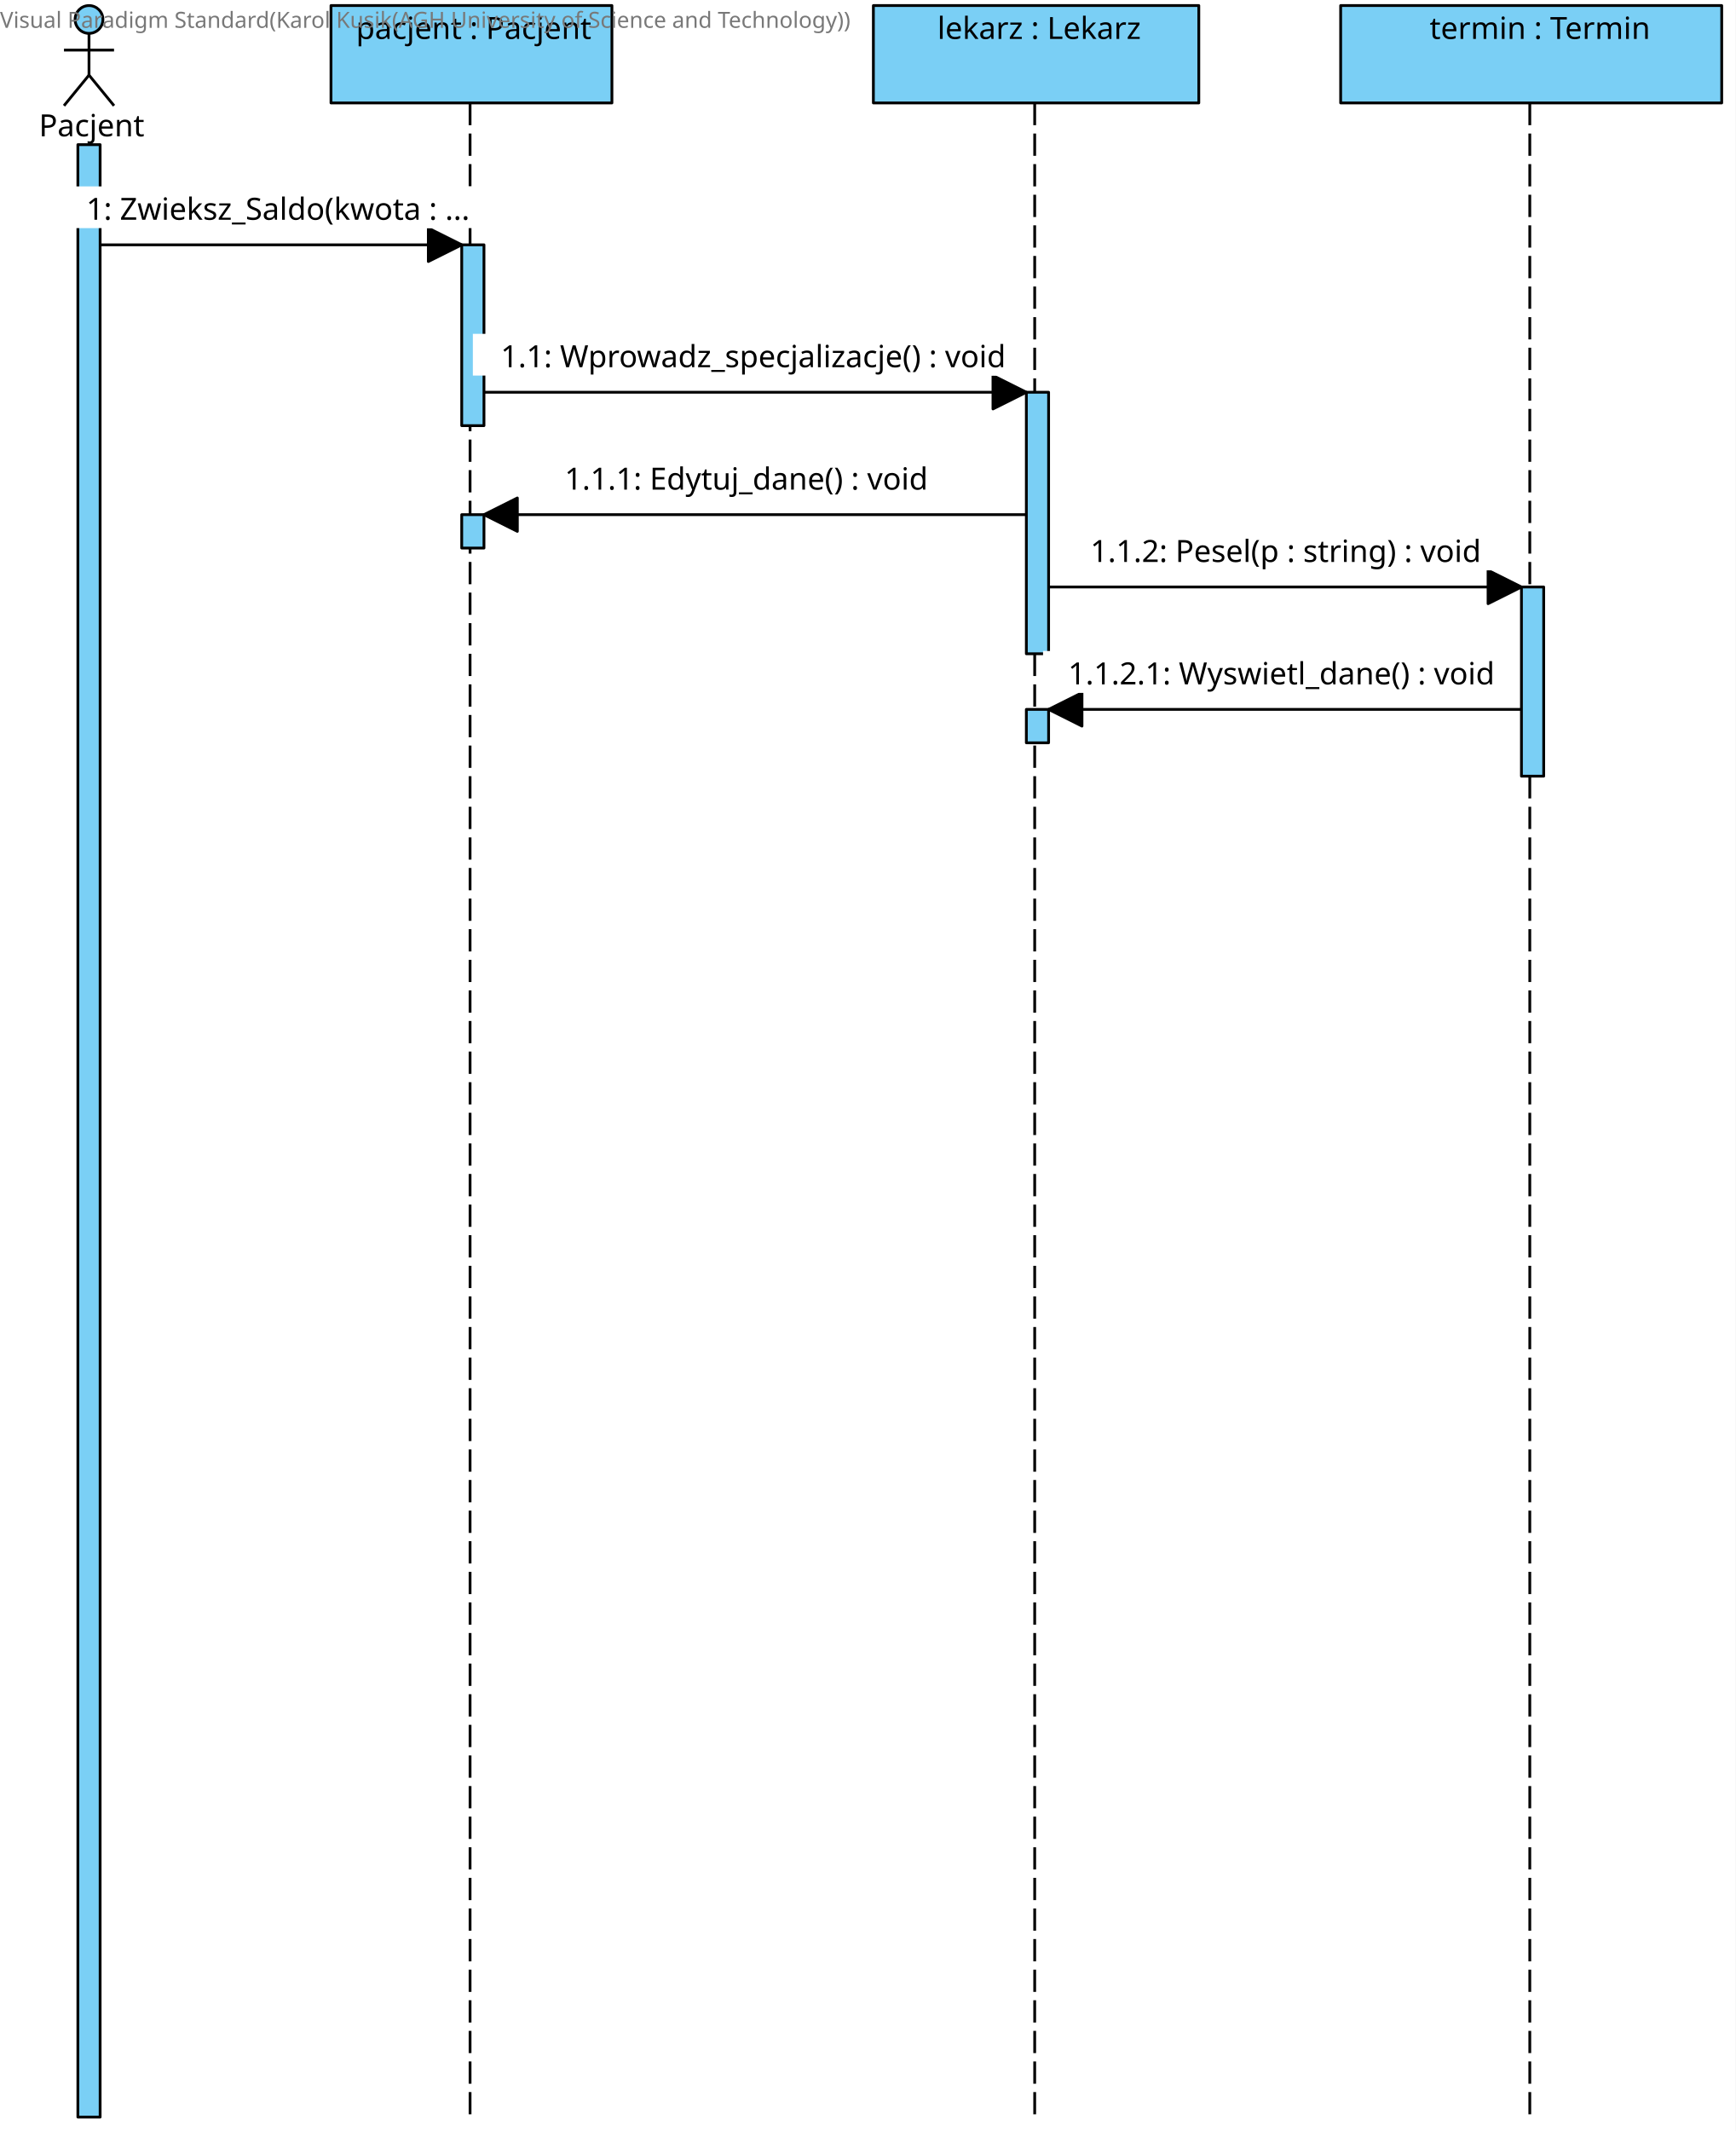
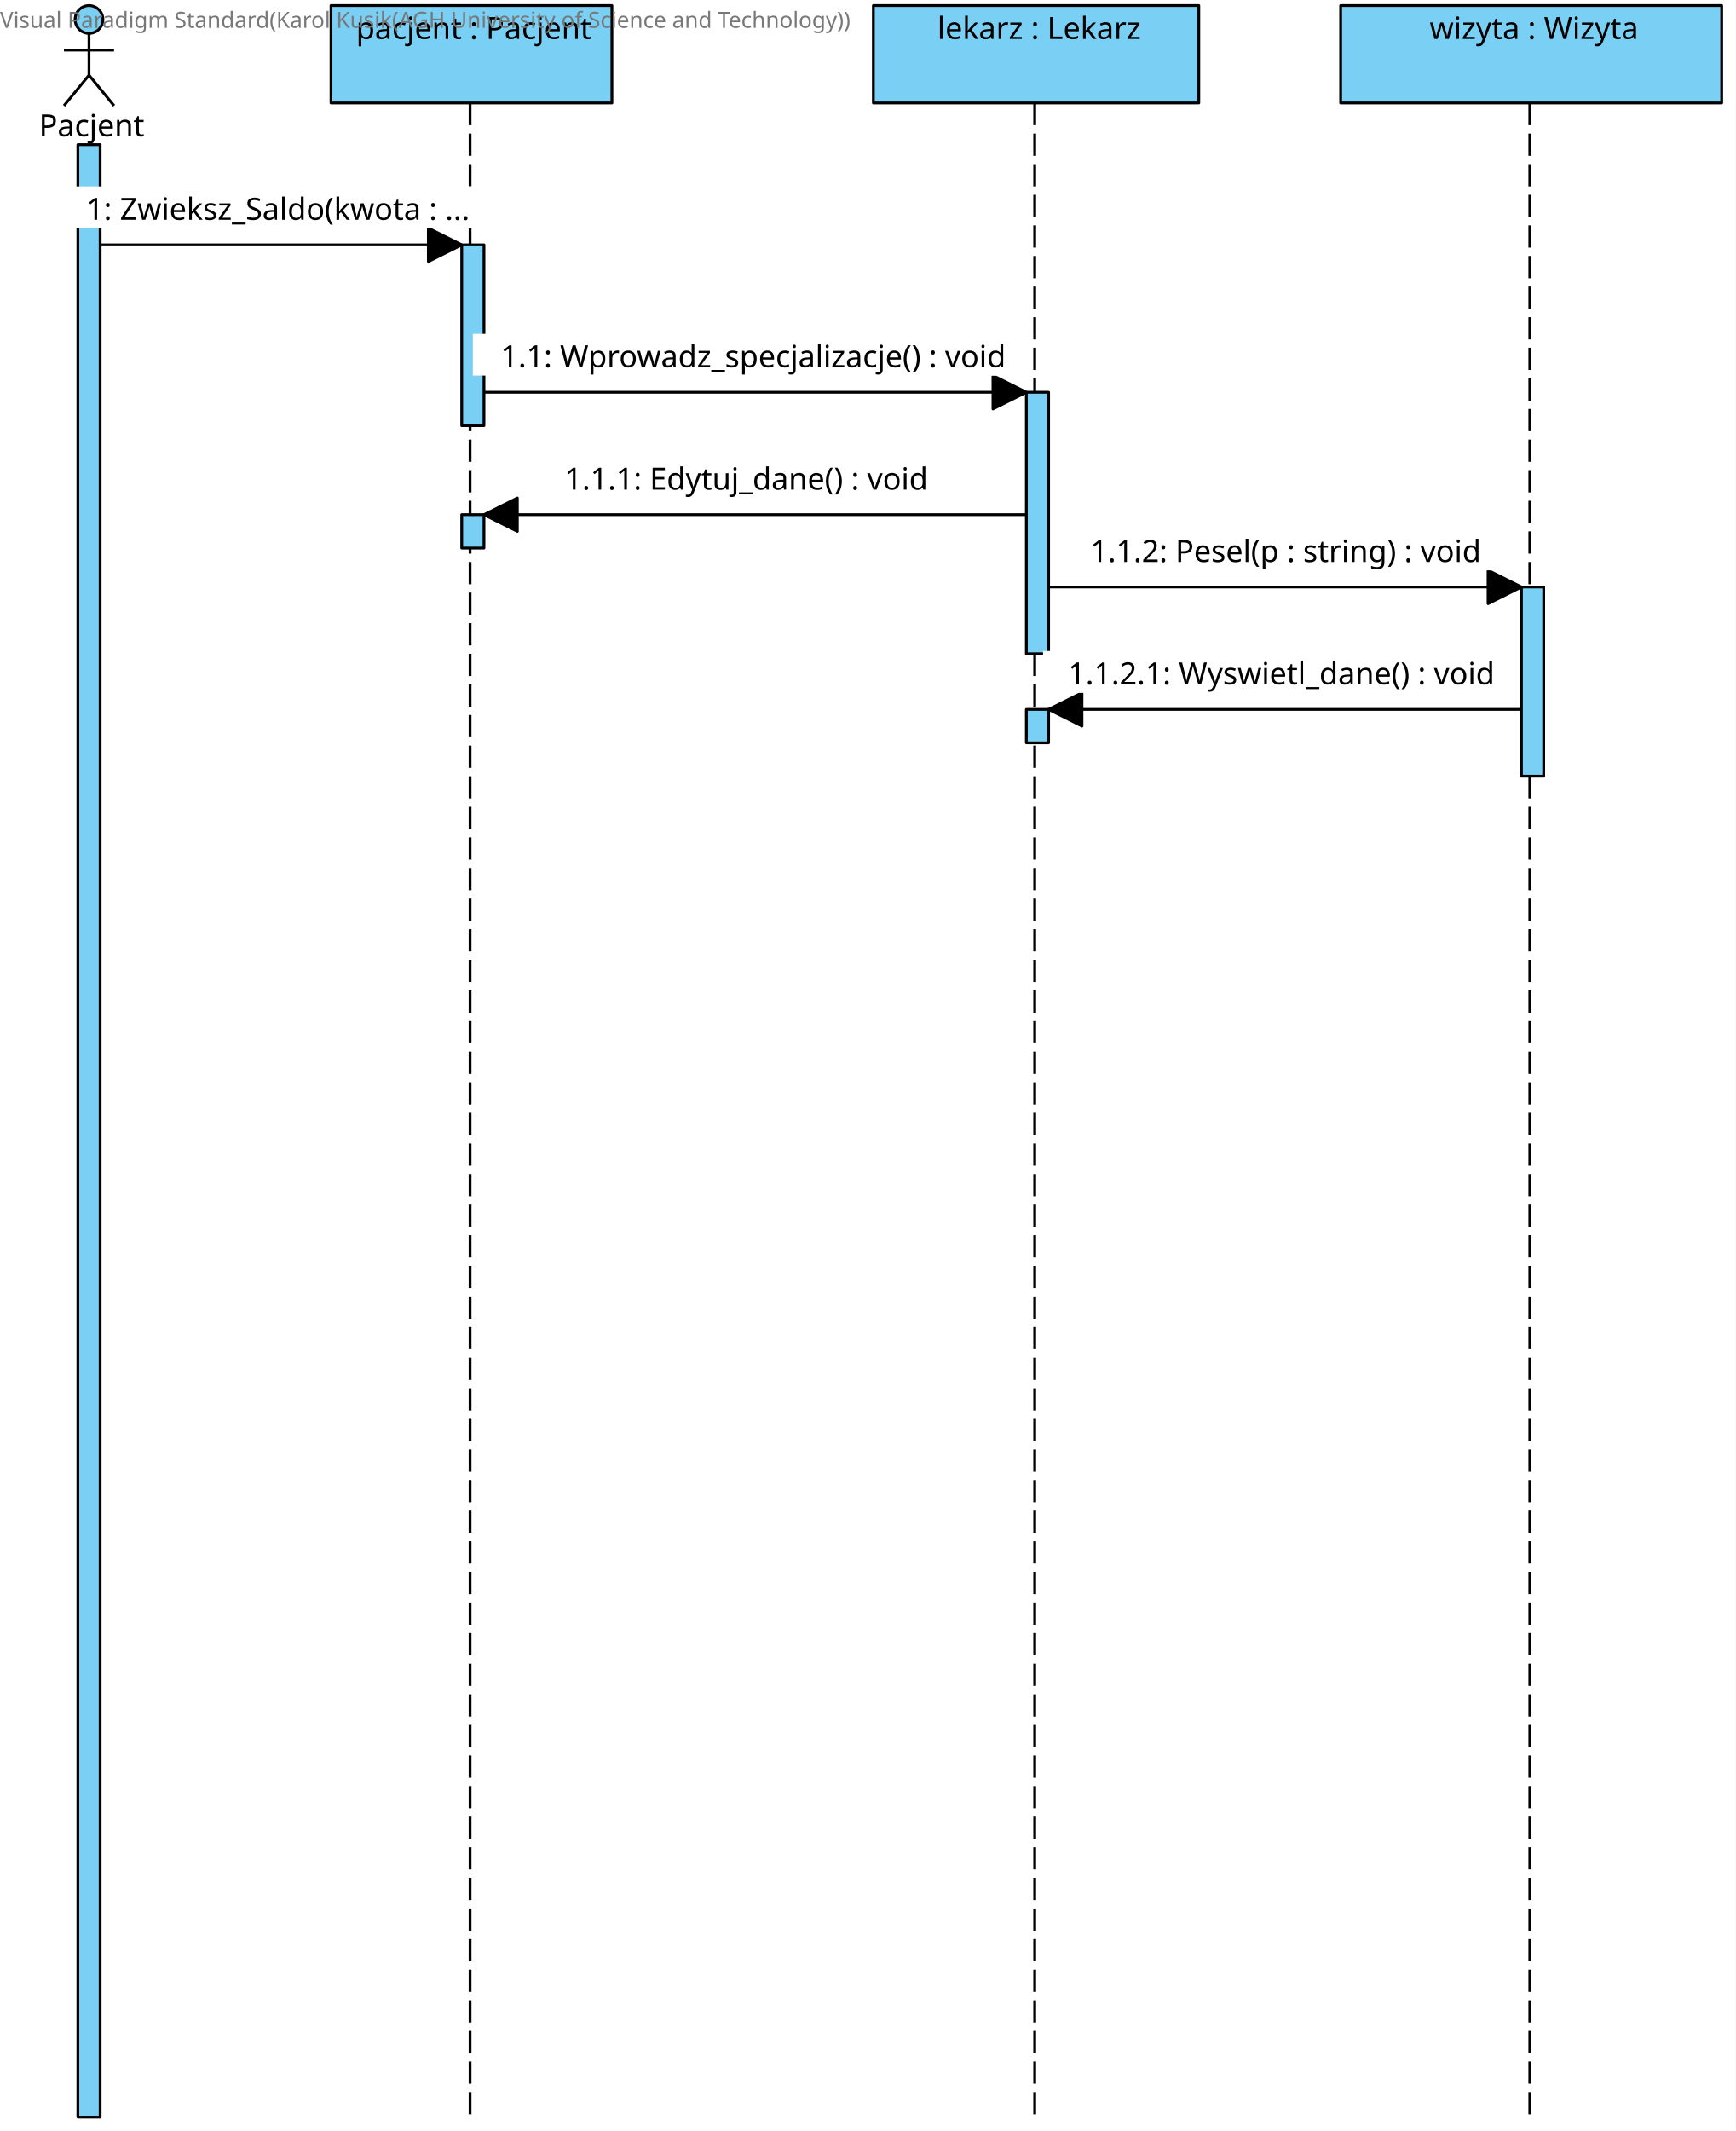
<svg xmlns="http://www.w3.org/2000/svg" fill-opacity="0" color-rendering="auto" color-interpolation="auto" text-rendering="auto" stroke="rgb(0,0,0)" stroke-linecap="square" width="624" stroke-miterlimit="10" shape-rendering="auto" stroke-opacity="0" fill="rgb(0,0,0)" stroke-dasharray="none" font-weight="normal" stroke-width="1" height="766" font-family="'Dialog'" font-style="normal" stroke-linejoin="miter" font-size="12px" stroke-dashoffset="0" image-rendering="auto">
  <defs id="genericDefs" />
  <g>
    <defs id="defs1">
      <clipPath clipPathUnits="userSpaceOnUse" id="clipPath1">
        <path d="M-7 -7 L71 -7 L71 771 L-7 771 L-7 -7 Z" />
      </clipPath>
      <clipPath clipPathUnits="userSpaceOnUse" id="clipPath2">
        <path d="M-7 -7 L113 -7 L113 771 L-7 771 L-7 -7 Z" />
      </clipPath>
      <clipPath clipPathUnits="userSpaceOnUse" id="clipPath3">
        <path d="M-7 -7 L19 -7 L19 76 L-7 76 L-7 -7 Z" />
      </clipPath>
      <clipPath clipPathUnits="userSpaceOnUse" id="clipPath4">
        <path d="M-7 -7 L129 -7 L129 771 L-7 771 L-7 -7 Z" />
      </clipPath>
      <clipPath clipPathUnits="userSpaceOnUse" id="clipPath5">
        <path d="M-7 -7 L19 -7 L19 105 L-7 105 L-7 -7 Z" />
      </clipPath>
      <clipPath clipPathUnits="userSpaceOnUse" id="clipPath6">
        <path d="M-7 -7 L19 -7 L19 23 L-7 23 L-7 -7 Z" />
      </clipPath>
      <clipPath clipPathUnits="userSpaceOnUse" id="clipPath7">
        <path d="M-7 -7 L149 -7 L149 771 L-7 771 L-7 -7 Z" />
      </clipPath>
      <clipPath clipPathUnits="userSpaceOnUse" id="clipPath8">
        <path d="M-7 -7 L19 -7 L19 79 L-7 79 L-7 -7 Z" />
      </clipPath>
      <clipPath clipPathUnits="userSpaceOnUse" id="clipPath9">
        <path d="M-57 -15 L114 -15 L114 30 L-57 30 L-57 -15 Z" />
      </clipPath>
      <clipPath clipPathUnits="userSpaceOnUse" id="clipPath10">
        <path d="M-102 -15 L204 -15 L204 30 L-102 30 L-102 -15 Z" />
      </clipPath>
      <clipPath clipPathUnits="userSpaceOnUse" id="clipPath11">
        <path d="M-118 -15 L236 -15 L236 30 L-118 30 L-118 -15 Z" />
      </clipPath>
      <clipPath clipPathUnits="userSpaceOnUse" id="clipPath12">
        <path d="M-138 -15 L276 -15 L276 30 L-138 30 L-138 -15 Z" />
      </clipPath>
      <clipPath clipPathUnits="userSpaceOnUse" id="clipPath13">
        <path d="M0 0 L234 0 L234 104 L0 104 L0 0 Z" />
      </clipPath>
      <clipPath clipPathUnits="userSpaceOnUse" id="clipPath14">
        <path d="M194 29 L194 44 L33 44 L33 29 ZM0 0 L0 104 L234 104 L234 97 L184 97 L184 82 L234 82 L234 0 L75 0 L75 14 L18 14 L18 0 Z" />
      </clipPath>
      <clipPath clipPathUnits="userSpaceOnUse" id="clipPath15">
        <path d="M0 0 L299 0 L299 104 L0 104 L0 0 Z" />
      </clipPath>
      <clipPath clipPathUnits="userSpaceOnUse" id="clipPath16">
        <path d="M245 29 L245 44 L46 44 L46 29 ZM219 73 L219 88 L70 88 L70 73 ZM0 0 L0 104 L258 104 L258 99 L299 99 L299 0 Z" />
      </clipPath>
      <clipPath clipPathUnits="userSpaceOnUse" id="clipPath17">
        <path d="M219 29 L219 44 L70 44 L70 29 ZM0 0 L0 104 L251 104 L251 99 L299 99 L299 70 L258 70 L258 55 L299 55 L299 0 Z" />
      </clipPath>
      <clipPath clipPathUnits="userSpaceOnUse" id="clipPath18">
        <path d="M0 0 L274 0 L274 104 L0 104 L0 0 Z" />
      </clipPath>
      <clipPath clipPathUnits="userSpaceOnUse" id="clipPath19">
        <path d="M212 29 L212 44 L55 44 L55 29 ZM219 73 L219 88 L48 88 L48 73 ZM0 0 L0 3 L16 3 L16 18 L0 18 L0 104 L274 104 L274 0 Z" />
      </clipPath>
      <clipPath clipPathUnits="userSpaceOnUse" id="clipPath20">
        <path d="M219 29 L219 44 L48 44 L48 29 ZM0 0 L0 104 L274 104 L274 0 Z" />
      </clipPath>
      <clipPath clipPathUnits="userSpaceOnUse" id="clipPath21">
        <path d="M-171 -15 L342 -15 L342 30 L-171 30 L-171 -15 Z" />
      </clipPath>
      <clipPath clipPathUnits="userSpaceOnUse" id="clipPath22">
        <path d="M-157 -15 L314 -15 L314 30 L-157 30 L-157 -15 Z" />
      </clipPath>
      <clipPath clipPathUnits="userSpaceOnUse" id="clipPath23">
        <path d="M-149 -15 L298 -15 L298 30 L-149 30 L-149 -15 Z" />
      </clipPath>
      <clipPath clipPathUnits="userSpaceOnUse" id="clipPath24">
        <path d="M-199 -15 L398 -15 L398 30 L-199 30 L-199 -15 Z" />
      </clipPath>
      <clipPath clipPathUnits="userSpaceOnUse" id="clipPath25">
        <path d="M-161 -15 L322 -15 L322 30 L-161 30 L-161 -15 Z" />
      </clipPath>
    </defs>
    <g fill="white" text-rendering="geometricPrecision" fill-opacity="1" stroke-opacity="1" stroke="white">
      <rect x="0" width="624" height="766" y="0" stroke="none" />
    </g>
    <g font-size="11px" transform="translate(2,2)" fill-opacity="1" fill="rgb(122,207,245)" text-rendering="geometricPrecision" image-rendering="optimizeQuality" font-family="sans-serif" stroke="rgb(122,207,245)" stroke-opacity="1">
      <circle r="5" clip-path="url(#clipPath1)" cx="30" cy="5" stroke="none" />
      <rect x="26" width="8" height="709" y="50" clip-path="url(#clipPath1)" stroke="none" />
    </g>
    <g stroke-linecap="butt" font-size="11px" transform="translate(2,2)" fill-opacity="1" fill="black" text-rendering="geometricPrecision" image-rendering="optimizeQuality" font-family="sans-serif" stroke-linejoin="round" stroke="black" stroke-opacity="1" stroke-miterlimit="0">
      <circle fill="none" r="5" clip-path="url(#clipPath1)" cx="30" cy="5" />
      <rect fill="none" x="26" width="8" height="709" y="50" clip-path="url(#clipPath1)" />
      <line y2="25" fill="none" x1="30" clip-path="url(#clipPath1)" x2="30" y1="10" />
      <line y2="36" fill="none" x1="30" clip-path="url(#clipPath1)" x2="21" y1="25" />
      <line y2="36" fill="none" x1="30" clip-path="url(#clipPath1)" x2="39" y1="25" />
      <line y2="16" fill="none" x1="21" clip-path="url(#clipPath1)" x2="39" y1="16" />
    </g>
    <g font-size="11px" transform="translate(119,2)" fill-opacity="1" fill="rgb(122,207,245)" text-rendering="geometricPrecision" image-rendering="optimizeQuality" font-family="sans-serif" stroke="rgb(122,207,245)" stroke-opacity="1">
      <rect x="0" width="101" height="35" y="0" clip-path="url(#clipPath2)" stroke="none" />
    </g>
    <g stroke-linecap="butt" font-size="11px" transform="translate(119,2)" fill-opacity="1" fill="black" text-rendering="geometricPrecision" image-rendering="optimizeQuality" font-family="sans-serif" stroke-linejoin="round" stroke="black" stroke-opacity="1" stroke-miterlimit="0">
      <rect fill="none" x="0" width="101" height="35" y="0" clip-path="url(#clipPath2)" />
      <line clip-path="url(#clipPath2)" fill="none" x1="50" x2="50" y1="35" y2="760" stroke-linejoin="bevel" stroke-dasharray="8,3" />
    </g>
    <g font-size="11px" transform="translate(166,88)" fill-opacity="1" fill="rgb(122,207,245)" text-rendering="geometricPrecision" image-rendering="optimizeQuality" font-family="sans-serif" stroke="rgb(122,207,245)" stroke-opacity="1">
      <rect x="0" width="8" height="65" y="0" clip-path="url(#clipPath3)" stroke="none" />
    </g>
    <g stroke-linecap="butt" font-size="11px" transform="translate(166,88)" fill-opacity="1" fill="black" text-rendering="geometricPrecision" image-rendering="optimizeQuality" font-family="sans-serif" stroke-linejoin="round" stroke="black" stroke-opacity="1" stroke-miterlimit="0">
      <rect fill="none" x="0" width="8" height="65" y="0" clip-path="url(#clipPath3)" />
    </g>
    <g font-size="11px" transform="translate(314,2)" fill-opacity="1" fill="rgb(122,207,245)" text-rendering="geometricPrecision" image-rendering="optimizeQuality" font-family="sans-serif" stroke="rgb(122,207,245)" stroke-opacity="1">
      <rect x="0" width="117" height="35" y="0" clip-path="url(#clipPath4)" stroke="none" />
    </g>
    <g stroke-linecap="butt" font-size="11px" transform="translate(314,2)" fill-opacity="1" fill="black" text-rendering="geometricPrecision" image-rendering="optimizeQuality" font-family="sans-serif" stroke-linejoin="round" stroke="black" stroke-opacity="1" stroke-miterlimit="0">
      <rect fill="none" x="0" width="117" height="35" y="0" clip-path="url(#clipPath4)" />
      <line clip-path="url(#clipPath4)" fill="none" x1="58" x2="58" y1="35" y2="760" stroke-linejoin="bevel" stroke-dasharray="8,3" />
    </g>
    <g font-size="11px" transform="translate(369,141)" fill-opacity="1" fill="rgb(122,207,245)" text-rendering="geometricPrecision" image-rendering="optimizeQuality" font-family="sans-serif" stroke="rgb(122,207,245)" stroke-opacity="1">
      <rect x="0" width="8" height="94" y="0" clip-path="url(#clipPath5)" stroke="none" />
    </g>
    <g stroke-linecap="butt" font-size="11px" transform="translate(369,141)" fill-opacity="1" fill="black" text-rendering="geometricPrecision" image-rendering="optimizeQuality" font-family="sans-serif" stroke-linejoin="round" stroke="black" stroke-opacity="1" stroke-miterlimit="0">
      <rect fill="none" x="0" width="8" height="94" y="0" clip-path="url(#clipPath5)" />
    </g>
    <g font-size="11px" transform="translate(166,185)" fill-opacity="1" fill="rgb(122,207,245)" text-rendering="geometricPrecision" image-rendering="optimizeQuality" font-family="sans-serif" stroke="rgb(122,207,245)" stroke-opacity="1">
      <rect x="0" width="8" height="12" y="0" clip-path="url(#clipPath6)" stroke="none" />
    </g>
    <g stroke-linecap="butt" font-size="11px" transform="translate(166,185)" fill-opacity="1" fill="black" text-rendering="geometricPrecision" image-rendering="optimizeQuality" font-family="sans-serif" stroke-linejoin="round" stroke="black" stroke-opacity="1" stroke-miterlimit="0">
      <rect fill="none" x="0" width="8" height="12" y="0" clip-path="url(#clipPath6)" />
    </g>
    <g font-size="11px" transform="translate(482,2)" fill-opacity="1" fill="rgb(122,207,245)" text-rendering="geometricPrecision" image-rendering="optimizeQuality" font-family="sans-serif" stroke="rgb(122,207,245)" stroke-opacity="1">
      <rect x="0" width="137" height="35" y="0" clip-path="url(#clipPath7)" stroke="none" />
    </g>
    <g stroke-linecap="butt" font-size="11px" transform="translate(482,2)" fill-opacity="1" fill="black" text-rendering="geometricPrecision" image-rendering="optimizeQuality" font-family="sans-serif" stroke-linejoin="round" stroke="black" stroke-opacity="1" stroke-miterlimit="0">
      <rect fill="none" x="0" width="137" height="35" y="0" clip-path="url(#clipPath7)" />
      <line clip-path="url(#clipPath7)" fill="none" x1="68" x2="68" y1="35" y2="760" stroke-linejoin="bevel" stroke-dasharray="8,3" />
    </g>
    <g font-size="11px" transform="translate(547,211)" fill-opacity="1" fill="rgb(122,207,245)" text-rendering="geometricPrecision" image-rendering="optimizeQuality" font-family="sans-serif" stroke="rgb(122,207,245)" stroke-opacity="1">
      <rect x="0" width="8" height="68" y="0" clip-path="url(#clipPath8)" stroke="none" />
    </g>
    <g stroke-linecap="butt" font-size="11px" transform="translate(547,211)" fill-opacity="1" fill="black" text-rendering="geometricPrecision" image-rendering="optimizeQuality" font-family="sans-serif" stroke-linejoin="round" stroke="black" stroke-opacity="1" stroke-miterlimit="0">
      <rect fill="none" x="0" width="8" height="68" y="0" clip-path="url(#clipPath8)" />
    </g>
    <g font-size="11px" transform="translate(369,255)" fill-opacity="1" fill="rgb(122,207,245)" text-rendering="geometricPrecision" image-rendering="optimizeQuality" font-family="sans-serif" stroke="rgb(122,207,245)" stroke-opacity="1">
      <rect x="0" width="8" height="12" y="0" clip-path="url(#clipPath6)" stroke="none" />
    </g>
    <g stroke-linecap="butt" font-size="11px" transform="translate(369,255)" fill-opacity="1" fill="black" text-rendering="geometricPrecision" image-rendering="optimizeQuality" font-family="sans-serif" stroke-linejoin="round" stroke="black" stroke-opacity="1" stroke-miterlimit="0">
      <rect fill="none" x="0" width="8" height="12" y="0" clip-path="url(#clipPath6)" />
    </g>
    <g font-size="11px" transform="translate(4,37)" fill-opacity="1" fill="black" text-rendering="geometricPrecision" image-rendering="optimizeQuality" font-family="sans-serif" stroke="black" stroke-opacity="1">
      <text x="10" xml:space="preserve" y="12" clip-path="url(#clipPath9)" stroke="none">Pacjent</text>
    </g>
    <g font-size="11px" transform="translate(119,2)" fill-opacity="1" fill="black" text-rendering="geometricPrecision" image-rendering="optimizeQuality" font-family="sans-serif" stroke="black" stroke-opacity="1">
      <text x="9" xml:space="preserve" y="12" clip-path="url(#clipPath10)" stroke="none">pacjent : Pacjent</text>
    </g>
    <g font-size="11px" transform="translate(314,2)" fill-opacity="1" fill="black" text-rendering="geometricPrecision" image-rendering="optimizeQuality" font-family="sans-serif" stroke="black" stroke-opacity="1">
      <text x="23" xml:space="preserve" y="12" clip-path="url(#clipPath11)" stroke="none">lekarz : Lekarz</text>
    </g>
    <g font-size="11px" transform="translate(482,2)" fill-opacity="1" fill="black" text-rendering="geometricPrecision" image-rendering="optimizeQuality" font-family="sans-serif" stroke="black" stroke-opacity="1">
-       <text x="32" xml:space="preserve" y="12" clip-path="url(#clipPath12)" stroke="none">termin : Termin</text>
+       <text x="32" xml:space="preserve" y="12" clip-path="url(#clipPath12)" stroke="none">wizyta : Wizyta</text>
    </g>
    <g stroke-linecap="butt" font-size="11px" transform="translate(-14,38)" fill-opacity="1" fill="black" text-rendering="geometricPrecision" image-rendering="optimizeQuality" font-family="sans-serif" stroke-linejoin="round" stroke="black" stroke-opacity="1">
      <line y2="50" fill="none" x1="50" clip-path="url(#clipPath14)" x2="180" y1="50" />
      <polygon points=" 180 50 168 44 168 56" clip-path="url(#clipPath14)" stroke="none" />
      <polygon fill="none" points=" 180 50 168 44 168 56" clip-path="url(#clipPath14)" />
    </g>
    <g stroke-linecap="butt" font-size="11px" transform="translate(124,91)" fill-opacity="1" fill="black" text-rendering="geometricPrecision" image-rendering="optimizeQuality" font-family="sans-serif" stroke-linejoin="round" stroke="black" stroke-opacity="1">
      <line y2="50" fill="none" x1="50" clip-path="url(#clipPath16)" x2="245" y1="50" />
      <polygon points=" 245 50 233 44 233 56" clip-path="url(#clipPath16)" stroke="none" />
      <polygon fill="none" points=" 245 50 233 44 233 56" clip-path="url(#clipPath16)" />
    </g>
    <g stroke-linecap="butt" font-size="11px" transform="translate(124,135)" fill-opacity="1" fill="black" text-rendering="geometricPrecision" image-rendering="optimizeQuality" font-family="sans-serif" stroke-linejoin="round" stroke="black" stroke-opacity="1">
      <line y2="50" fill="none" x1="245" clip-path="url(#clipPath17)" x2="50" y1="50" />
      <polygon points=" 50 50 62 56 62 44" clip-path="url(#clipPath17)" stroke="none" />
      <polygon fill="none" points=" 50 50 62 56 62 44" clip-path="url(#clipPath17)" />
    </g>
    <g stroke-linecap="butt" font-size="11px" transform="translate(327,161)" fill-opacity="1" fill="black" text-rendering="geometricPrecision" image-rendering="optimizeQuality" font-family="sans-serif" stroke-linejoin="round" stroke="black" stroke-opacity="1">
      <line y2="50" fill="none" x1="50" clip-path="url(#clipPath19)" x2="220" y1="50" />
      <polygon points=" 220 50 208 44 208 56" clip-path="url(#clipPath19)" stroke="none" />
      <polygon fill="none" points=" 220 50 208 44 208 56" clip-path="url(#clipPath19)" />
    </g>
    <g stroke-linecap="butt" font-size="11px" transform="translate(327,205)" fill-opacity="1" fill="black" text-rendering="geometricPrecision" image-rendering="optimizeQuality" font-family="sans-serif" stroke-linejoin="round" stroke="black" stroke-opacity="1">
      <line y2="50" fill="none" x1="220" clip-path="url(#clipPath20)" x2="50" y1="50" />
      <polygon points=" 50 50 62 56 62 44" clip-path="url(#clipPath20)" stroke="none" />
      <polygon fill="none" points=" 50 50 62 56 62 44" clip-path="url(#clipPath20)" />
    </g>
    <g font-size="11px" transform="translate(375,234)" fill-opacity="1" fill="white" text-rendering="geometricPrecision" image-rendering="optimizeQuality" font-family="sans-serif" stroke="white" stroke-opacity="1">
      <rect x="0" width="171" height="15" y="0" clip-path="url(#clipPath21)" stroke="none" />
      <text fill="black" x="9" xml:space="preserve" y="12" clip-path="url(#clipPath21)" stroke="none">1.1.2.1: Wyswietl_dane() : void</text>
    </g>
    <g font-size="11px" transform="translate(382,190)" fill-opacity="1" fill="white" text-rendering="geometricPrecision" image-rendering="optimizeQuality" font-family="sans-serif" stroke="white" stroke-opacity="1">
      <rect x="0" width="157" height="15" y="0" clip-path="url(#clipPath22)" stroke="none" />
      <text fill="black" x="10" xml:space="preserve" y="12" clip-path="url(#clipPath22)" stroke="none">1.1.2: Pesel(p : string) : void</text>
    </g>
    <g font-size="11px" transform="translate(194,164)" fill-opacity="1" fill="white" text-rendering="geometricPrecision" image-rendering="optimizeQuality" font-family="sans-serif" stroke="white" stroke-opacity="1">
      <rect x="0" width="149" height="15" y="0" clip-path="url(#clipPath23)" stroke="none" />
      <text fill="black" x="9" xml:space="preserve" y="12" clip-path="url(#clipPath23)" stroke="none">1.1.1: Edytuj_dane() : void</text>
    </g>
    <g font-size="11px" transform="translate(170,120)" fill-opacity="1" fill="white" text-rendering="geometricPrecision" image-rendering="optimizeQuality" font-family="sans-serif" stroke="white" stroke-opacity="1">
      <rect x="0" width="199" height="15" y="0" clip-path="url(#clipPath24)" stroke="none" />
      <text fill="black" x="10" xml:space="preserve" y="12" clip-path="url(#clipPath24)" stroke="none">1.1: Wprowadz_specjalizacje() : void</text>
    </g>
    <g font-size="11px" transform="translate(19,67)" fill-opacity="1" fill="white" text-rendering="geometricPrecision" image-rendering="optimizeQuality" font-family="sans-serif" stroke="white" stroke-opacity="1">
      <rect x="0" width="161" height="15" y="0" clip-path="url(#clipPath25)" stroke="none" />
      <text fill="black" x="12" xml:space="preserve" y="12" clip-path="url(#clipPath25)" stroke="none">1: Zwieksz_Saldo(kwota : ...</text>
    </g>
    <g font-size="8px" fill-opacity="1" fill="rgb(120,120,120)" text-rendering="geometricPrecision" image-rendering="optimizeQuality" stroke="rgb(120,120,120)" stroke-opacity="1">
      <text x="0" xml:space="preserve" y="10" stroke="none">Visual Paradigm Standard(Karol Kusik(AGH University of Science and Technology))</text>
    </g>
  </g>
</svg>
